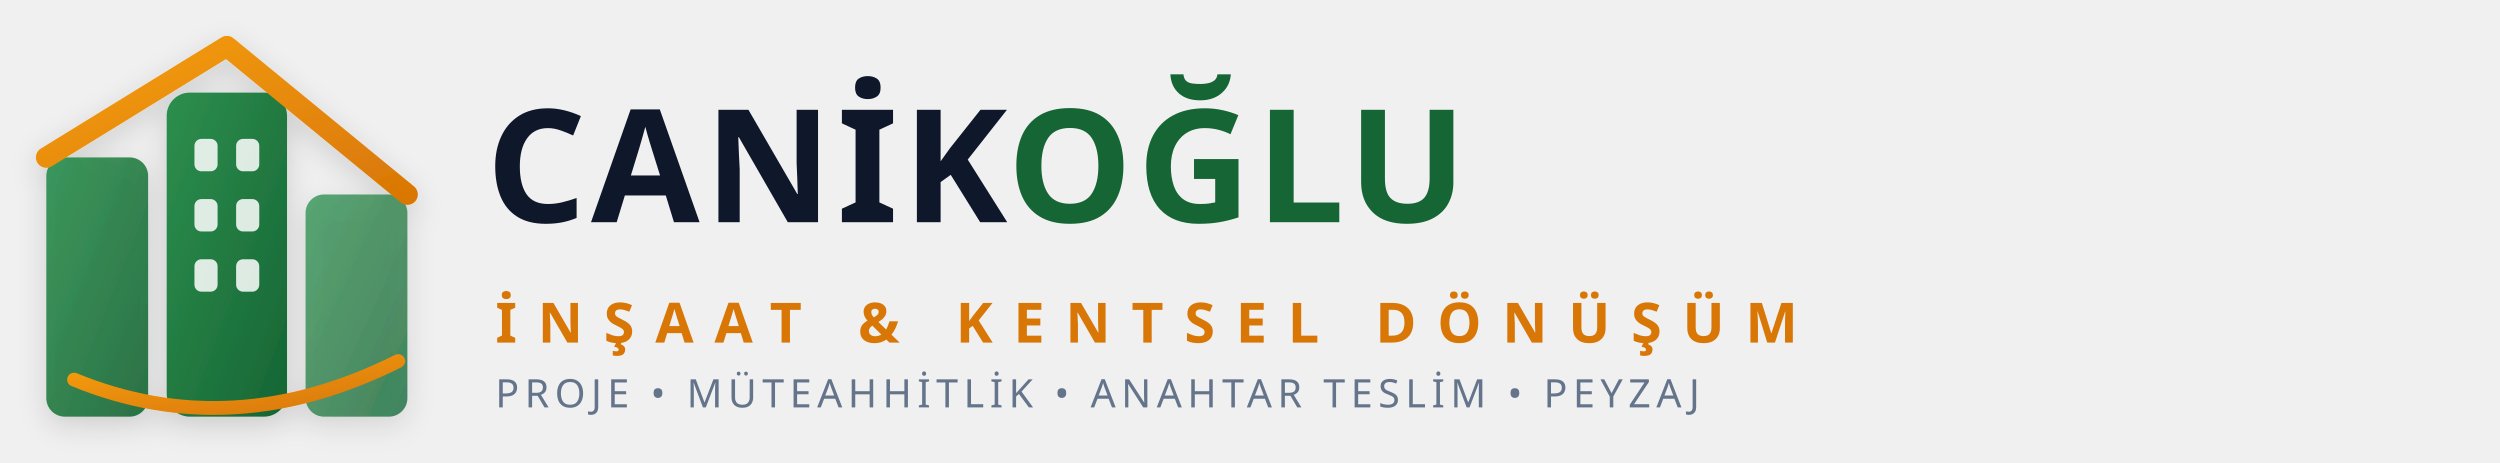
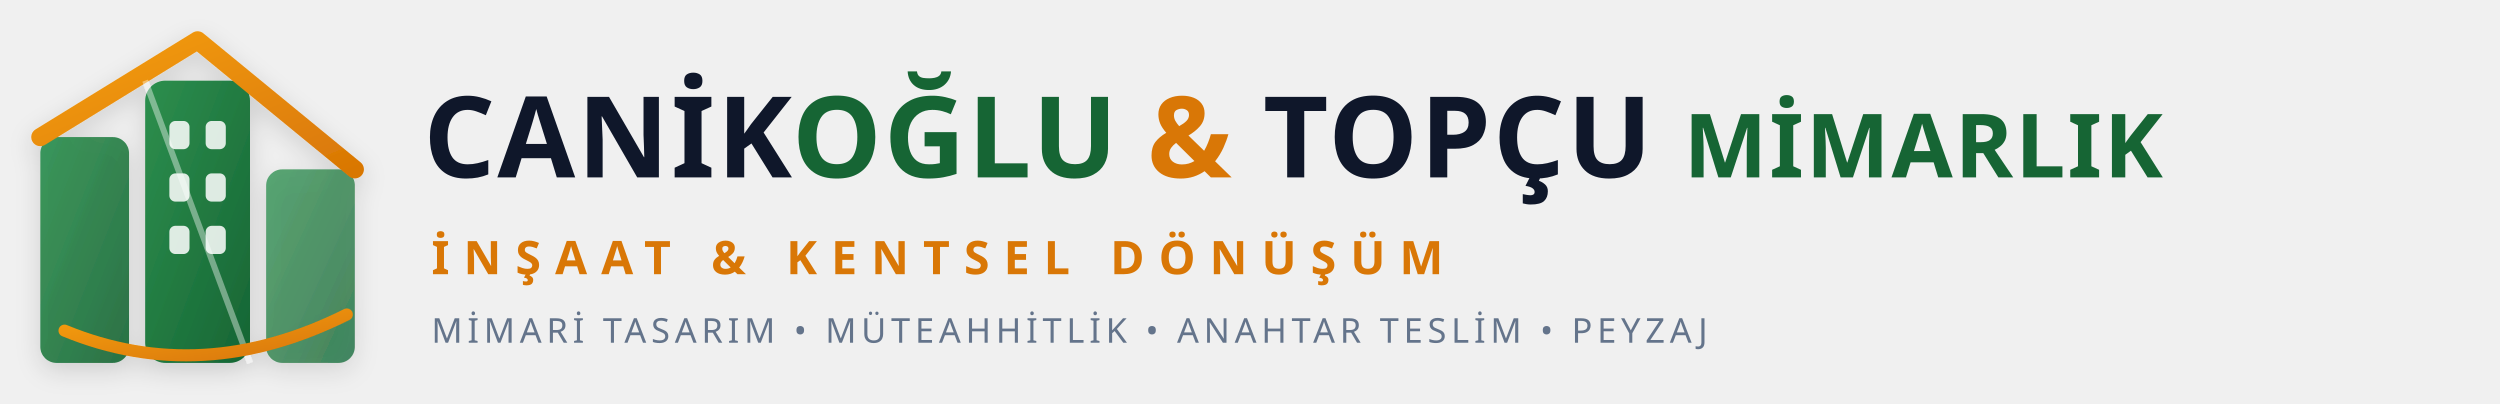
- <svg xmlns="http://www.w3.org/2000/svg" viewBox="0 0 540 100" width="100%" height="100%">
+ <svg xmlns="http://www.w3.org/2000/svg" viewBox="0 0 620 100" width="100%" height="100%">
  <defs>
    <linearGradient id="canikGreenGrad" x1="0%" y1="0%" x2="100%" y2="100%">
      <stop offset="0%" stop-color="#2d8f4e" />
      <stop offset="100%" stop-color="#166534" />
    </linearGradient>
    <linearGradient id="canikAccentGrad" x1="0%" y1="0%" x2="100%" y2="100%">
      <stop offset="0%" stop-color="#f59e0b" />
      <stop offset="100%" stop-color="#d97706" />
    </linearGradient>
    <filter id="logoShadow" x="-10%" y="-10%" width="120%" height="120%">
      <feDropShadow dx="0" dy="2" stdDeviation="3" flood-opacity="0.15" />
    </filter>
  </defs>
  <g transform="translate(10, 10)" filter="url(#logoShadow)">
    <rect x="0" y="24" width="22" height="56" rx="4" fill="url(#canikGreenGrad)" opacity="0.9" />
    <rect x="26" y="10" width="26" height="70" rx="5" fill="url(#canikGreenGrad)" />
    <rect x="56" y="32" width="22" height="48" rx="4" fill="url(#canikGreenGrad)" opacity="0.75" />
    <path d="M 0 24 L 39 0 L 78 32" fill="none" stroke="url(#canikAccentGrad)" stroke-width="4.5" stroke-linecap="round" stroke-linejoin="round" />
+     <line x1="26" y1="10" x2="52" y2="80" stroke="#ffffff" stroke-width="1.5" opacity="0.4" />
    <rect x="32" y="20" width="5" height="7" rx="1.5" fill="#ffffff" opacity="0.85" />
    <rect x="41" y="20" width="5" height="7" rx="1.5" fill="#ffffff" opacity="0.85" />
    <rect x="32" y="33" width="5" height="7" rx="1.5" fill="#ffffff" opacity="0.85" />
    <rect x="41" y="33" width="5" height="7" rx="1.5" fill="#ffffff" opacity="0.85" />
    <rect x="32" y="46" width="5" height="7" rx="1.5" fill="#ffffff" opacity="0.85" />
    <rect x="41" y="46" width="5" height="7" rx="1.5" fill="#ffffff" opacity="0.85" />
    <path d="M 6 72 Q 40 86 76 68" fill="none" stroke="url(#canikAccentGrad)" stroke-width="3" stroke-linecap="round" />
  </g>
  <g transform="translate(105, 0)">
-     <text x="0" y="48" font-family="'Poppins', 'Segoe UI', system-ui, sans-serif" font-size="34" font-weight="800" fill="#0f172a" letter-spacing="1">
+     <text x="0" y="44" font-family="'Poppins', 'Segoe UI', system-ui, sans-serif" font-size="28" font-weight="800" fill="#0f172a" letter-spacing="0.5">
      CANİK<tspan fill="#166534">OĞLU</tspan>
+       <tspan fill="#d97706">&amp;</tspan> TOPÇU <tspan font-size="22" font-weight="700" fill="#166534">MİMARLIK</tspan>
    </text>
-     <text x="2" y="74" font-family="'Poppins', 'Segoe UI', system-ui, sans-serif" font-size="12" font-weight="700" fill="#d97706" letter-spacing="4.5">
+     <text x="2" y="68" font-family="'Poppins', 'Segoe UI', system-ui, sans-serif" font-size="11.5" font-weight="700" fill="#d97706" letter-spacing="3.5">
      İNŞAAT &amp; KENTSEL DÖNÜŞÜM
    </text>
-     <text x="2" y="88" font-family="'Poppins', 'Segoe UI', system-ui, sans-serif" font-size="8.5" font-weight="500" fill="#64748b" letter-spacing="1.2">
-       PROJE • MÜTEAHHİTLİK • ANAHTAR TESLİM • PEYZAJ
+     <text x="2" y="85" font-family="'Poppins', 'Segoe UI', system-ui, sans-serif" font-size="8.5" font-weight="500" fill="#64748b" letter-spacing="1.2">
+       MİMARİ TASARIM • MÜTEAHHİTLİK • ANAHTAR TESLİM • PEYZAJ
    </text>
  </g>
</svg>
